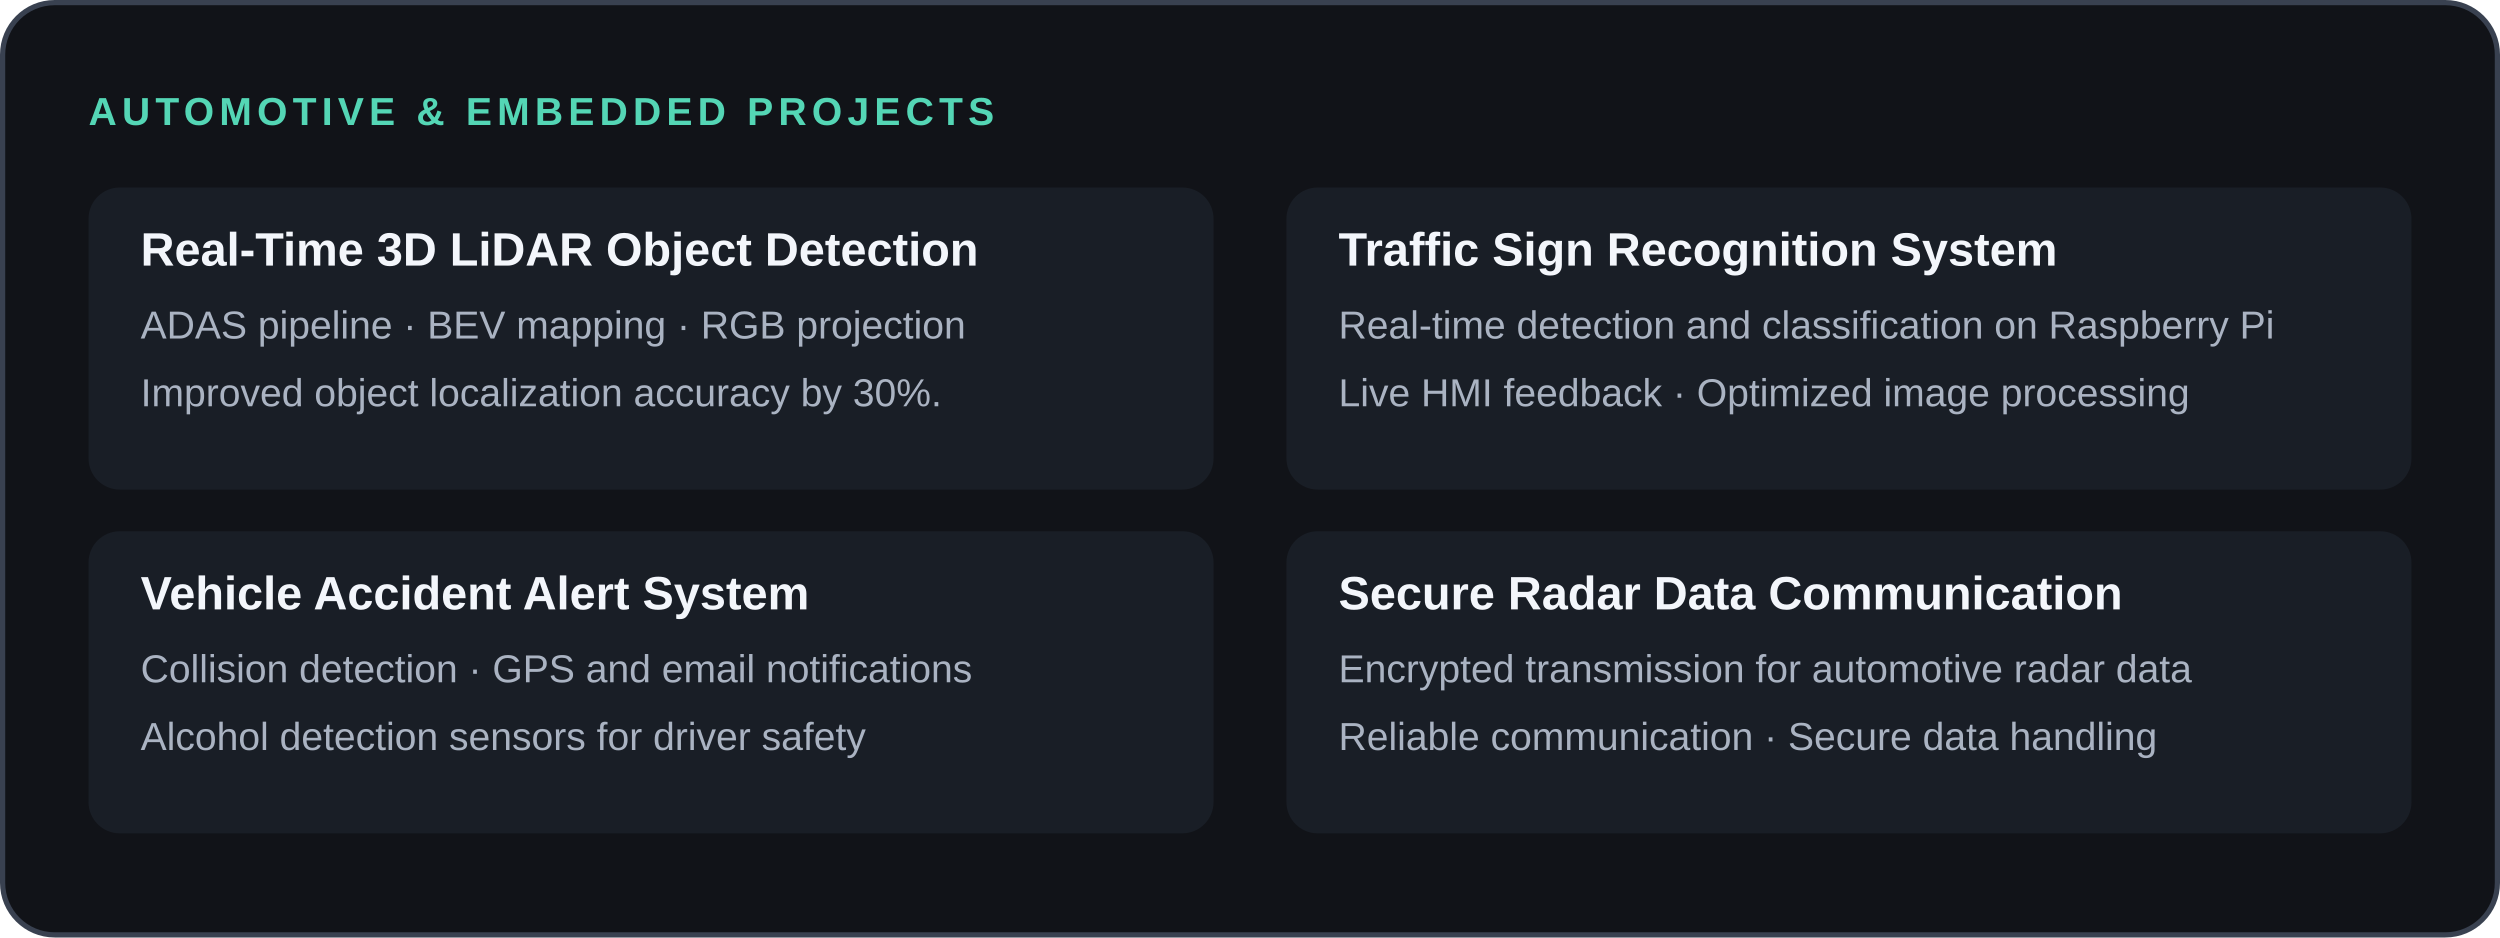
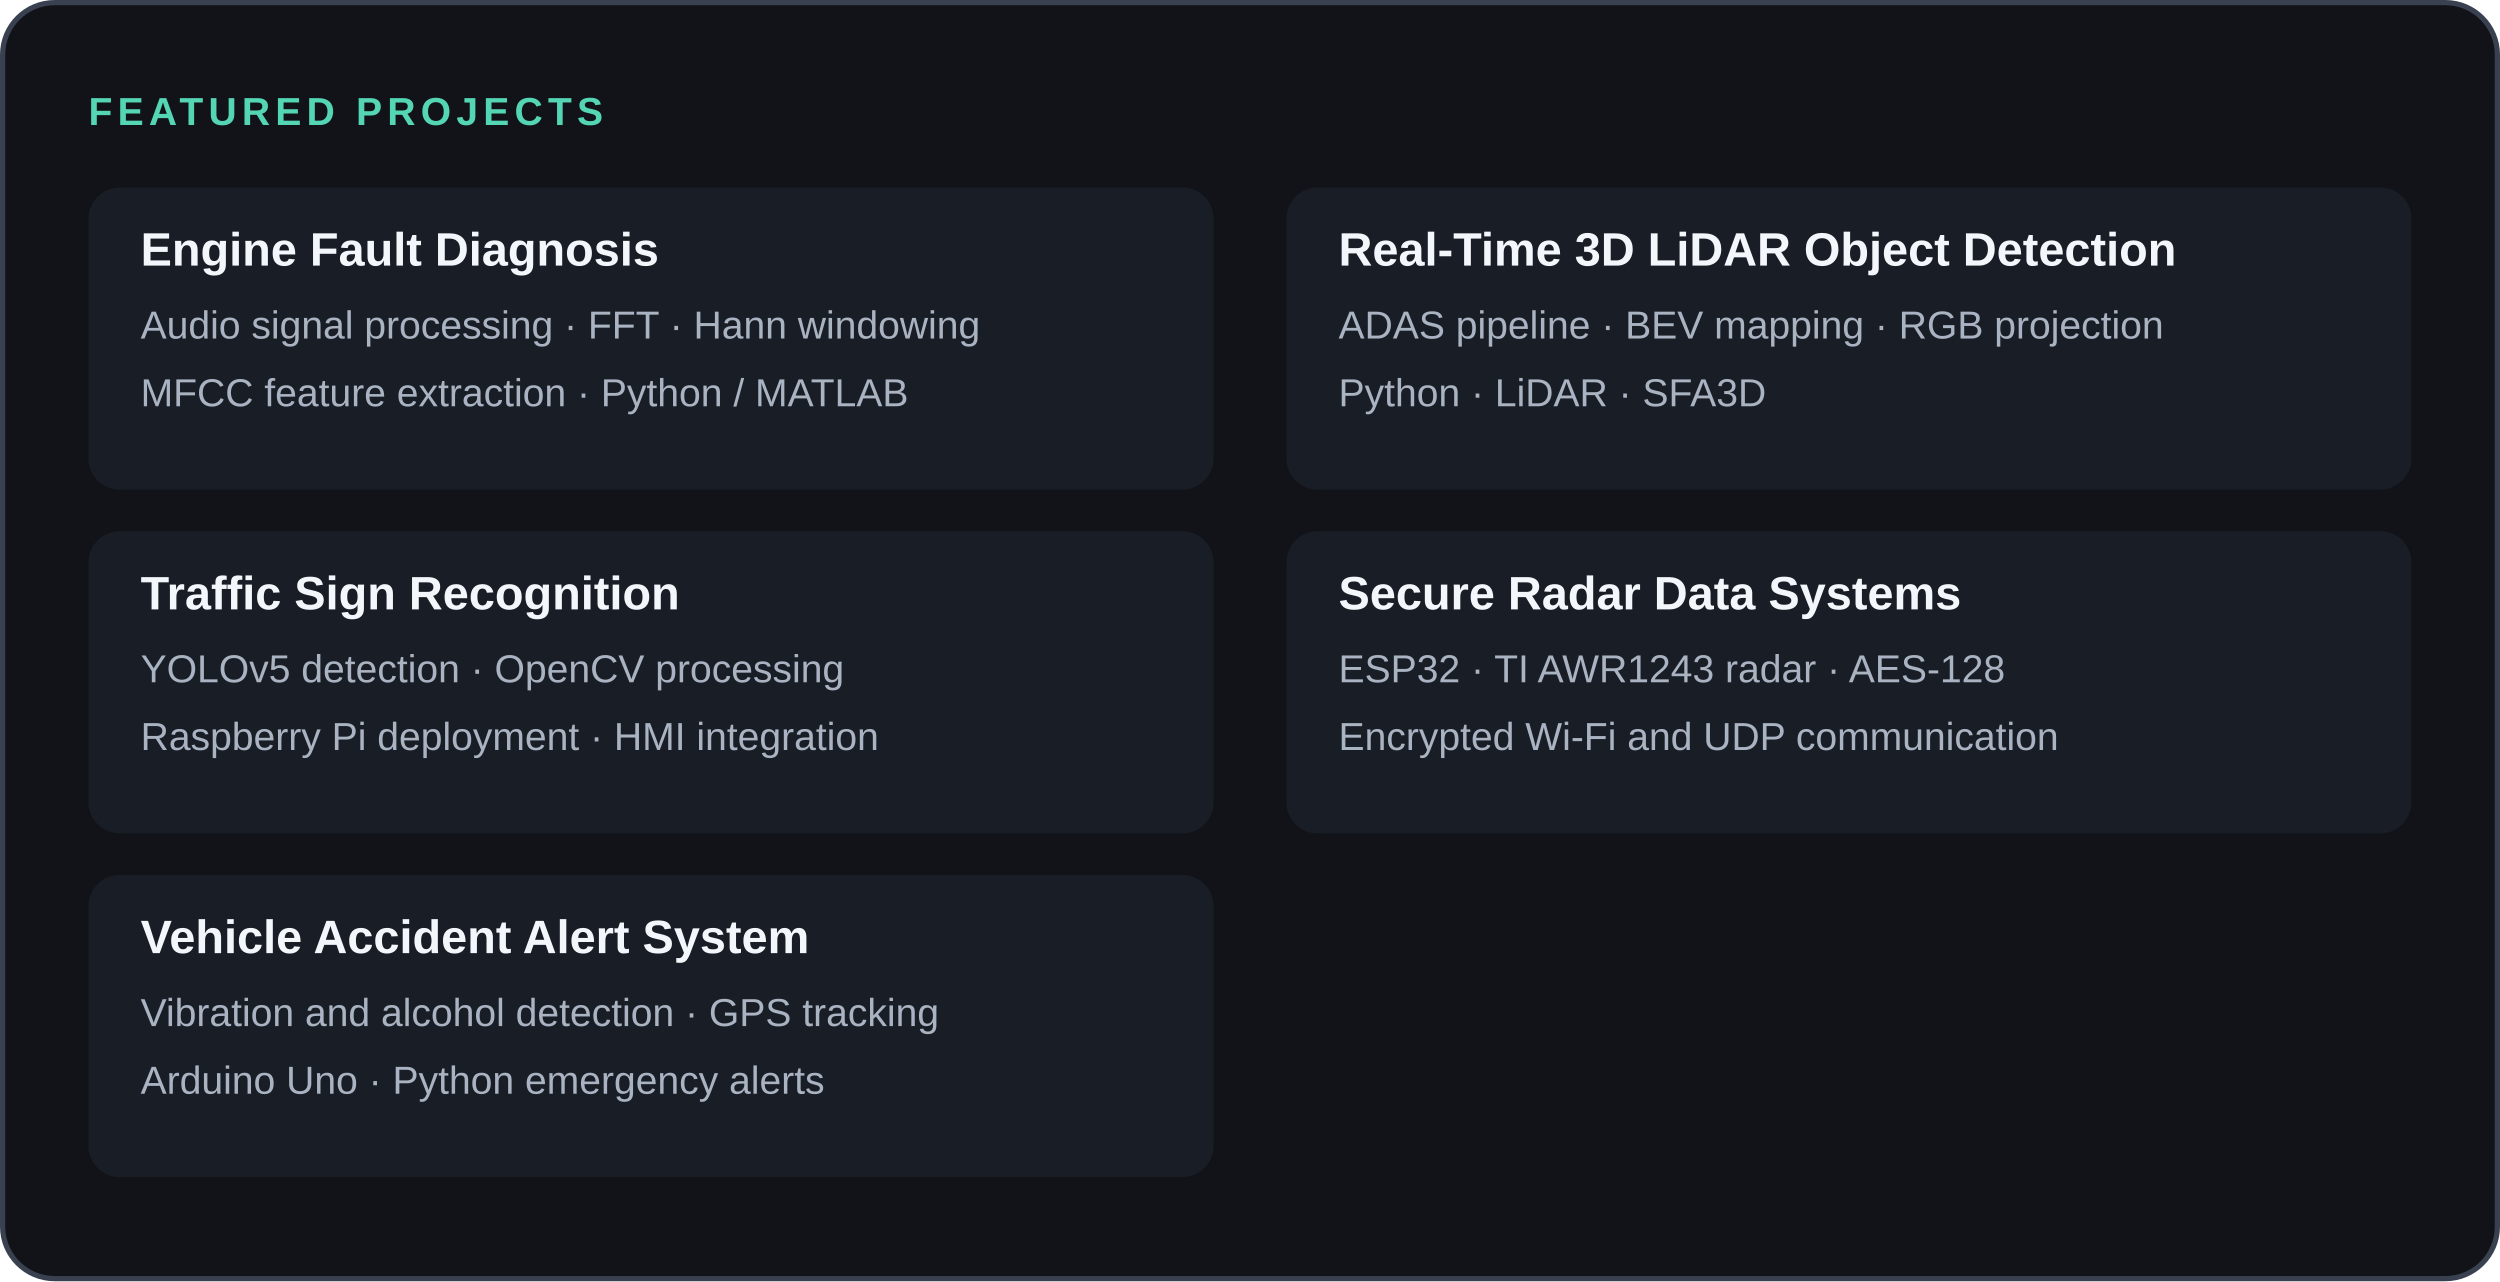
- <svg xmlns="http://www.w3.org/2000/svg" width="960" height="360" viewBox="0 0 960 360" role="img" aria-labelledby="title desc">
-   <rect x="1" y="1" width="958" height="358" rx="20" fill="#111318" stroke="#394150" stroke-width="2" />
-   <text x="34" y="48" fill="#54d6b5" font-family="Arial,sans-serif" font-size="15" font-weight="700" letter-spacing="2">AUTOMOTIVE &amp; EMBEDDED PROJECTS</text>
+ <svg xmlns="http://www.w3.org/2000/svg" width="960" height="492" viewBox="0 0 960 492" role="img" aria-labelledby="title desc">
+   <rect x="1" y="1" width="958" height="490" rx="20" fill="#111318" stroke="#394150" stroke-width="2" />
+   <text x="34" y="48" fill="#54d6b5" font-family="Arial,sans-serif" font-size="15" font-weight="700" letter-spacing="2">FEATURED PROJECTS</text>
  <g font-family="Arial,sans-serif">
    <rect x="34" y="72" width="432" height="116" rx="12" fill="#191e26" />
-     <text x="54" y="102" fill="#f3f6fb" font-size="18" font-weight="700">Real-Time 3D LiDAR Object Detection</text>
-     <text x="54" y="130" fill="#aab3c2" font-size="15">ADAS pipeline · BEV mapping · RGB projection</text>
-     <text x="54" y="156" fill="#aab3c2" font-size="15">Improved object localization accuracy by 30%.</text>
+     <text x="54" y="102" fill="#f3f6fb" font-size="18" font-weight="700">Engine Fault Diagnosis</text>
+     <text x="54" y="130" fill="#aab3c2" font-size="15">Audio signal processing · FFT · Hann windowing</text>
+     <text x="54" y="156" fill="#aab3c2" font-size="15">MFCC feature extraction · Python / MATLAB</text>
    <rect x="494" y="72" width="432" height="116" rx="12" fill="#191e26" />
-     <text x="514" y="102" fill="#f3f6fb" font-size="18" font-weight="700">Traffic Sign Recognition System</text>
-     <text x="514" y="130" fill="#aab3c2" font-size="15">Real-time detection and classification on Raspberry Pi</text>
-     <text x="514" y="156" fill="#aab3c2" font-size="15">Live HMI feedback · Optimized image processing</text>
+     <text x="514" y="102" fill="#f3f6fb" font-size="18" font-weight="700">Real-Time 3D LiDAR Object Detection</text>
+     <text x="514" y="130" fill="#aab3c2" font-size="15">ADAS pipeline · BEV mapping · RGB projection</text>
+     <text x="514" y="156" fill="#aab3c2" font-size="15">Python · LiDAR · SFA3D</text>
    <rect x="34" y="204" width="432" height="116" rx="12" fill="#191e26" />
-     <text x="54" y="234" fill="#f3f6fb" font-size="18" font-weight="700">Vehicle Accident Alert System</text>
-     <text x="54" y="262" fill="#aab3c2" font-size="15">Collision detection · GPS and email notifications</text>
-     <text x="54" y="288" fill="#aab3c2" font-size="15">Alcohol detection sensors for driver safety</text>
+     <text x="54" y="234" fill="#f3f6fb" font-size="18" font-weight="700">Traffic Sign Recognition</text>
+     <text x="54" y="262" fill="#aab3c2" font-size="15">YOLOv5 detection · OpenCV processing</text>
+     <text x="54" y="288" fill="#aab3c2" font-size="15">Raspberry Pi deployment · HMI integration</text>
    <rect x="494" y="204" width="432" height="116" rx="12" fill="#191e26" />
-     <text x="514" y="234" fill="#f3f6fb" font-size="18" font-weight="700">Secure Radar Data Communication</text>
-     <text x="514" y="262" fill="#aab3c2" font-size="15">Encrypted transmission for automotive radar data</text>
-     <text x="514" y="288" fill="#aab3c2" font-size="15">Reliable communication · Secure data handling</text>
+     <text x="514" y="234" fill="#f3f6fb" font-size="18" font-weight="700">Secure Radar Data Systems</text>
+     <text x="514" y="262" fill="#aab3c2" font-size="15">ESP32 · TI AWR1243 radar · AES-128</text>
+     <text x="514" y="288" fill="#aab3c2" font-size="15">Encrypted Wi-Fi and UDP communication</text>
+     <rect x="34" y="336" width="432" height="116" rx="12" fill="#191e26" />
+     <text x="54" y="366" fill="#f3f6fb" font-size="18" font-weight="700">Vehicle Accident Alert System</text>
+     <text x="54" y="394" fill="#aab3c2" font-size="15">Vibration and alcohol detection · GPS tracking</text>
+     <text x="54" y="420" fill="#aab3c2" font-size="15">Arduino Uno · Python emergency alerts</text>
  </g>
</svg>
